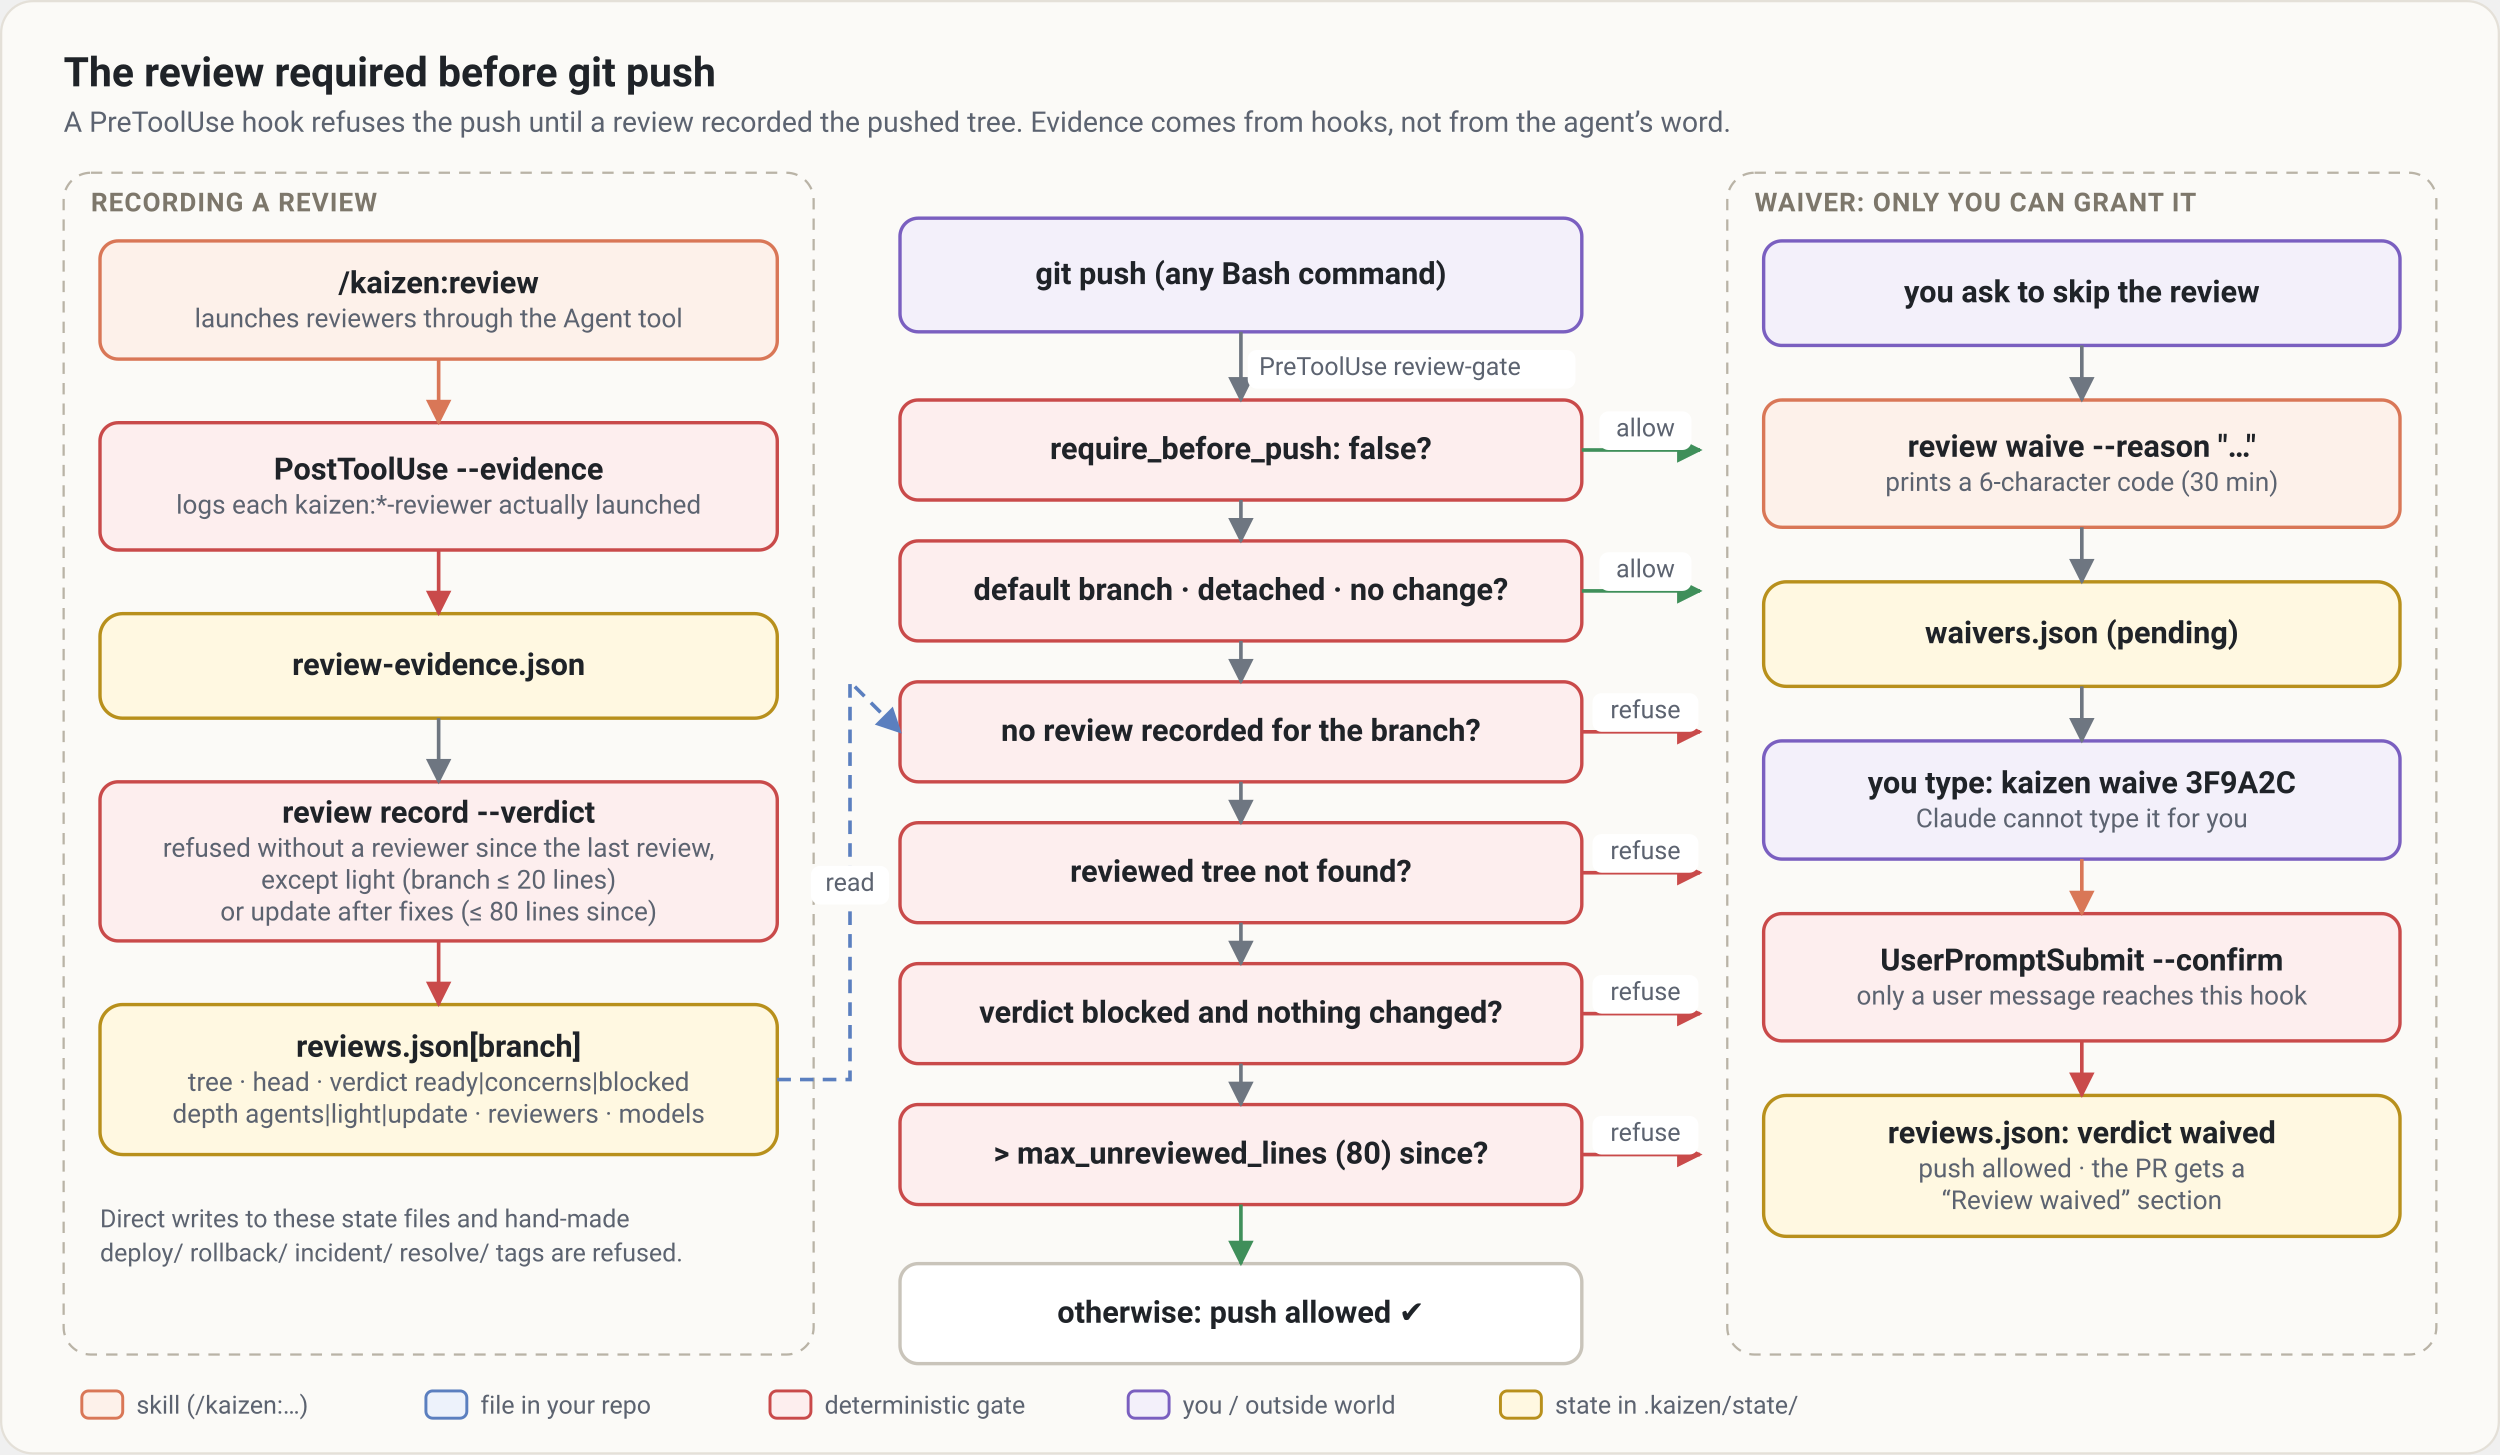
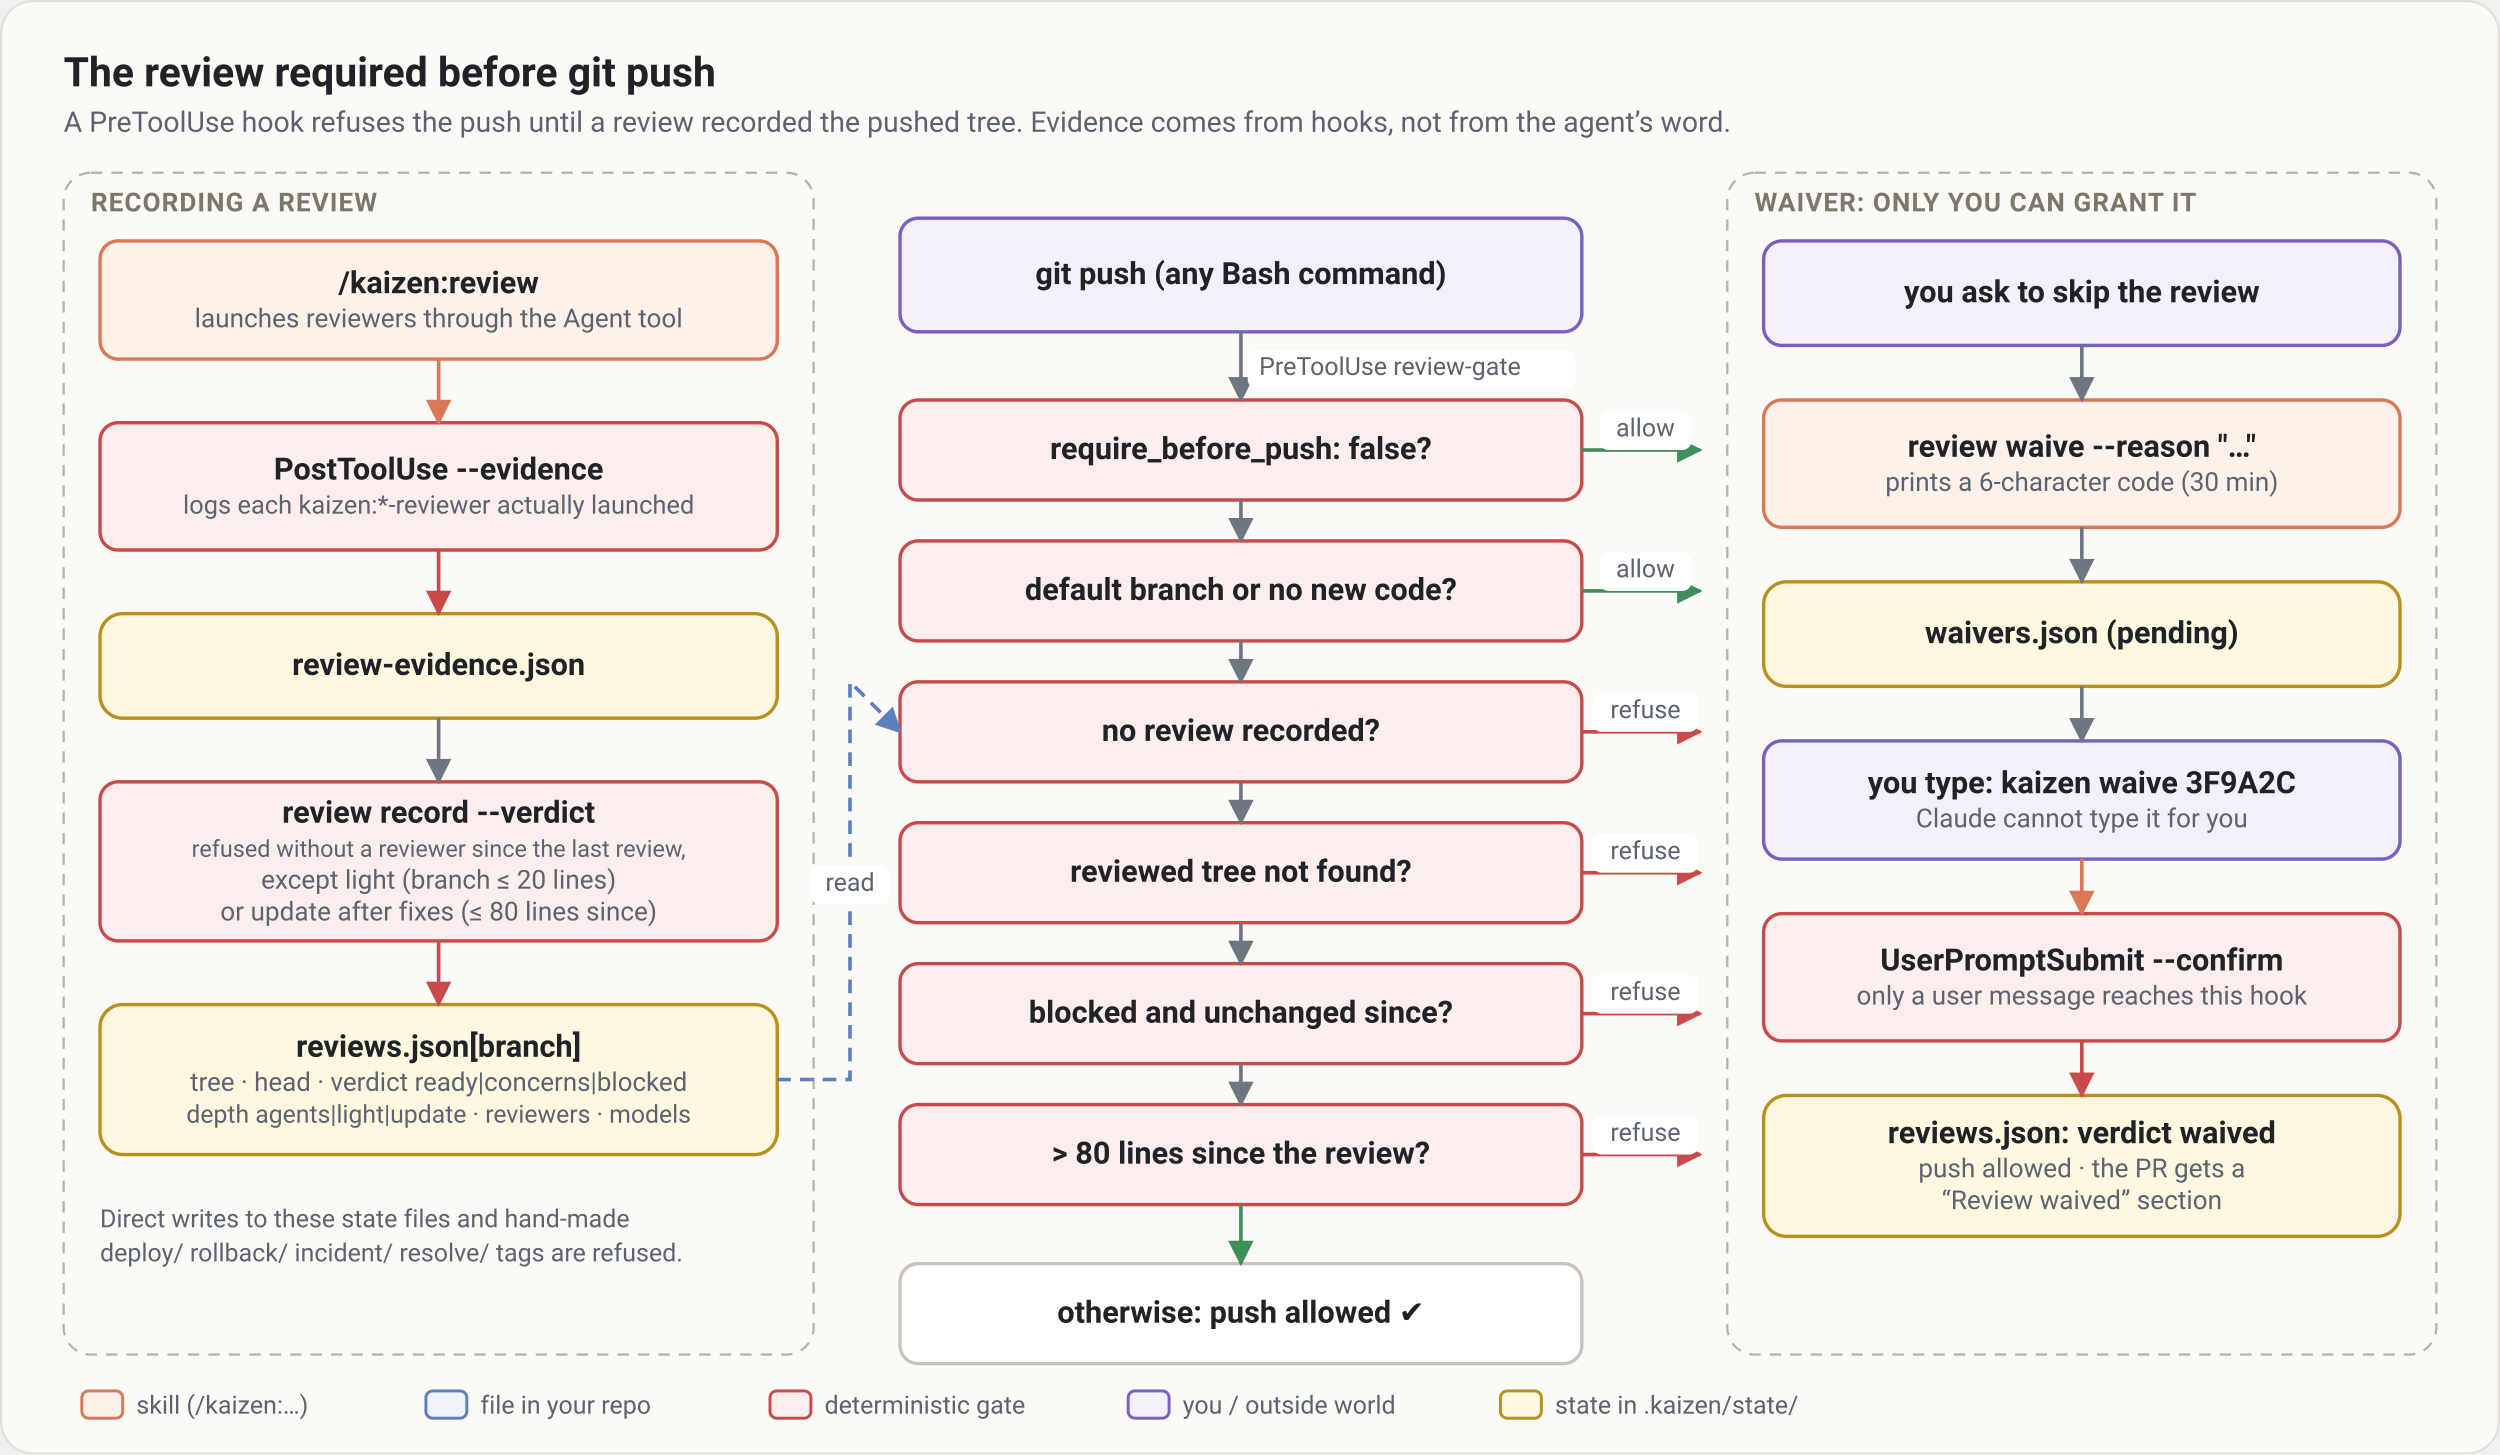
<svg xmlns="http://www.w3.org/2000/svg" width="1100" height="640" viewBox="0 0 1100 640" role="img" aria-labelledby="t d">
  <style>
  .bg { fill: #fbfaf7; stroke: #e4e0d8; }
  text { font-family: ui-sans-serif, system-ui, -apple-system, "Segoe UI", Roboto, Helvetica, Arial, sans-serif; fill: #1f2328; }
  .title { font-size: 18px; font-weight: 700; }
  .desc { font-size: 12.5px; fill: #5c6370; }
  .label { font-size: 13.5px; font-weight: 600; }
  .t12 { font-size: 12px; }
  .sub { font-size: 11.5px; fill: #5c6370; }
  .small { font-size: 11px; fill: #5c6370; }
  .edge { font-size: 11px; fill: #5c6370; }
  .mono { font-family: ui-monospace, SFMono-Regular, Menlo, Consolas, monospace; }
  .skill { fill: #fdf1ea; stroke: #d97757; }
  .artifact { fill: #edf2fb; stroke: #5b7fbf; }
  .gate { fill: #fdeeee; stroke: #c94a4a; }
  .agent { fill: #ecf6ef; stroke: #3f8f5a; }
  .outside { fill: #f3f0fa; stroke: #7a5fc0; }
  .state { fill: #fff8e1; stroke: #b8901c; }
  .plain { fill: #ffffff; stroke: #c9c4ba; }
  .region { fill: none; stroke: #b9b3a6; stroke-dasharray: 5 4; }
  .regionlabel { font-size: 11.5px; font-weight: 600; fill: #7d776b; letter-spacing: .04em; }
  .band { fill: #fff4dd; stroke: #d6a645; }
  .line { fill: none; stroke: #6e7681; stroke-width: 1.6; }
  .line.accent { stroke: #d97757; }
  .line.bad { stroke: #c94a4a; }
  .line.ok { stroke: #3f8f5a; }
  .line.blue { stroke: #5b7fbf; }
  .dashed { stroke-dasharray: 6 4; }
  .head { fill: #6e7681; }
  .head.accent { fill: #d97757; }
  .head.bad { fill: #c94a4a; }
  .head.ok { fill: #3f8f5a; }
  .head.blue { fill: #5b7fbf; }
  .pill { fill: #ffffff; stroke: none; }
  @media (prefers-color-scheme: dark) {
    .bg { fill: #161b22; stroke: #30363d; }
    text { fill: #e6edf3; }
    .desc, .sub, .small, .edge { fill: #9aa4b0; }
    .skill { fill: #3a2419; stroke: #e08b6c; }
    .artifact { fill: #1b2638; stroke: #7c9fd8; }
    .gate { fill: #3a1d1f; stroke: #e06c6c; }
    .agent { fill: #18301f; stroke: #5fb07a; }
    .outside { fill: #271f3d; stroke: #a08ae0; }
    .state { fill: #33290f; stroke: #d6b043; }
    .plain { fill: #1f2630; stroke: #4a525d; }
    .region { stroke: #5a6270; }
    .regionlabel { fill: #a39d90; }
    .band { fill: #33290f; stroke: #c99a3b; }
    .line { stroke: #9aa4b0; }
    .line.accent { stroke: #e08b6c; }
    .line.bad { stroke: #e06c6c; }
    .line.ok { stroke: #5fb07a; }
    .line.blue { stroke: #7c9fd8; }
    .head { fill: #9aa4b0; }
    .head.accent { fill: #e08b6c; }
    .head.bad { fill: #e06c6c; }
    .head.ok { fill: #5fb07a; }
    .head.blue { fill: #7c9fd8; }
    .pill { fill: #161b22; }
  }
</style>
  <defs>
    <marker id="h-default" viewBox="0 0 10 10" refX="9" refY="5" markerWidth="7" markerHeight="7" orient="auto-start-reverse">
      <path class="head" d="M0,0 L10,5 L0,10 z" />
    </marker>
    <marker id="s-default" viewBox="0 0 10 10" refX="9" refY="5" markerWidth="7" markerHeight="7" orient="auto-start-reverse">
      <path class="head" d="M0,0 L10,5 L0,10 z" />
    </marker>
    <marker id="h-accent" viewBox="0 0 10 10" refX="9" refY="5" markerWidth="7" markerHeight="7" orient="auto-start-reverse">
      <path class="head accent" d="M0,0 L10,5 L0,10 z" />
    </marker>
    <marker id="s-accent" viewBox="0 0 10 10" refX="9" refY="5" markerWidth="7" markerHeight="7" orient="auto-start-reverse">
      <path class="head accent" d="M0,0 L10,5 L0,10 z" />
    </marker>
    <marker id="h-bad" viewBox="0 0 10 10" refX="9" refY="5" markerWidth="7" markerHeight="7" orient="auto-start-reverse">
      <path class="head bad" d="M0,0 L10,5 L0,10 z" />
    </marker>
    <marker id="s-bad" viewBox="0 0 10 10" refX="9" refY="5" markerWidth="7" markerHeight="7" orient="auto-start-reverse">
      <path class="head bad" d="M0,0 L10,5 L0,10 z" />
    </marker>
    <marker id="h-ok" viewBox="0 0 10 10" refX="9" refY="5" markerWidth="7" markerHeight="7" orient="auto-start-reverse">
      <path class="head ok" d="M0,0 L10,5 L0,10 z" />
    </marker>
    <marker id="s-ok" viewBox="0 0 10 10" refX="9" refY="5" markerWidth="7" markerHeight="7" orient="auto-start-reverse">
      <path class="head ok" d="M0,0 L10,5 L0,10 z" />
    </marker>
    <marker id="h-blue" viewBox="0 0 10 10" refX="9" refY="5" markerWidth="7" markerHeight="7" orient="auto-start-reverse">
      <path class="head blue" d="M0,0 L10,5 L0,10 z" />
    </marker>
    <marker id="s-blue" viewBox="0 0 10 10" refX="9" refY="5" markerWidth="7" markerHeight="7" orient="auto-start-reverse">
      <path class="head blue" d="M0,0 L10,5 L0,10 z" />
    </marker>
  </defs>
  <rect class="bg" x="0.5" y="0.5" width="1099" height="639" rx="14" />
  <text class="title" x="28" y="38">The review required before git push</text>
  <text class="desc" x="28" y="58">A PreToolUse hook refuses the push until a review recorded the pushed tree. Evidence comes from hooks, not from the agent’s word.</text>
  <rect class="region" x="28" y="76" width="330" height="520" rx="12" />
  <text class="regionlabel" x="40" y="93">RECORDING A REVIEW</text>
  <rect class="skill" x="44" y="106" width="298" height="52" rx="8" stroke-width="1.5" />
  <text class="label" x="193" y="129" text-anchor="middle">/kaizen:review</text>
  <text class="sub" x="193" y="144" text-anchor="middle">launches reviewers through the Agent tool</text>
  <rect class="gate" x="44" y="186" width="298" height="56" rx="8" stroke-width="1.5" />
  <text class="label" x="193" y="211" text-anchor="middle">PostToolUse --evidence</text>
-   <text class="sub" x="193" y="226" text-anchor="middle">logs each kaizen:*-reviewer actually launched</text>
+   <text class="sub" x="193" y="226" text-anchor="middle" style="font-size:11.2px">logs each kaizen:*-reviewer actually launched</text>
  <rect class="state" x="44" y="270" width="298" height="46" rx="10" stroke-width="1.5" />
  <text class="label" x="193" y="297" text-anchor="middle">review-evidence.json</text>
  <rect class="gate" x="44" y="344" width="298" height="70" rx="8" stroke-width="1.5" />
  <text class="label" x="193" y="362" text-anchor="middle">review record --verdict</text>
-   <text class="sub" x="193" y="377" text-anchor="middle">refused without a reviewer since the last review,</text>
+   <text class="sub" x="193" y="377" text-anchor="middle" style="font-size:10.3px">refused without a reviewer since the last review,</text>
  <text class="sub" x="193" y="391" text-anchor="middle">except light (branch ≤ 20 lines)</text>
  <text class="sub" x="193" y="405" text-anchor="middle">or update after fixes (≤ 80 lines since)</text>
  <rect class="state" x="44" y="442" width="298" height="66" rx="10" stroke-width="1.5" />
  <text class="label" x="193" y="465" text-anchor="middle">reviews.json[branch]</text>
-   <text class="sub" x="193" y="480" text-anchor="middle">tree · head · verdict ready|concerns|blocked</text>
-   <text class="sub" x="193" y="494" text-anchor="middle">depth agents|light|update · reviewers · models</text>
+   <text class="sub" x="193" y="480" text-anchor="middle" style="font-size:11.4px">tree · head · verdict ready|concerns|blocked</text>
+   <text class="sub" x="193" y="494" text-anchor="middle" style="font-size:10.9px">depth agents|light|update · reviewers · models</text>
  <path class="line accent" d="M193,158 L193,186" marker-end="url(#h-accent)" />
  <path class="line bad" d="M193,242 L193,270" marker-end="url(#h-bad)" />
  <path class="line" d="M193,316 L193,344" marker-end="url(#h-default)" />
  <path class="line bad" d="M193,414 L193,442" marker-end="url(#h-bad)" />
  <text class="small" x="44" y="540" text-anchor="start">Direct writes to these state files and hand-made</text>
  <text class="small" x="44" y="555" text-anchor="start">deploy/ rollback/ incident/ resolve/ tags are refused.</text>
  <rect class="outside" x="396" y="96" width="300" height="50" rx="8" stroke-width="1.5" />
  <text class="label" x="546" y="125" text-anchor="middle">git push (any Bash command)</text>
  <rect class="gate" x="396" y="176" width="300" height="44" rx="8" stroke-width="1.5" />
  <text class="label" x="546" y="202" text-anchor="middle">require_before_push: false?</text>
  <rect class="gate" x="396" y="238" width="300" height="44" rx="8" stroke-width="1.5" />
-   <text class="label" x="546" y="264" text-anchor="middle">default branch · detached · no change?</text>
+   <text class="label" x="546" y="264" text-anchor="middle">default branch or no new code?</text>
  <rect class="gate" x="396" y="300" width="300" height="44" rx="8" stroke-width="1.5" />
-   <text class="label" x="546" y="326" text-anchor="middle">no review recorded for the branch?</text>
+   <text class="label" x="546" y="326" text-anchor="middle">no review recorded?</text>
  <rect class="gate" x="396" y="362" width="300" height="44" rx="8" stroke-width="1.5" />
  <text class="label" x="546" y="388" text-anchor="middle">reviewed tree not found?</text>
  <rect class="gate" x="396" y="424" width="300" height="44" rx="8" stroke-width="1.5" />
-   <text class="label" x="546" y="450" text-anchor="middle">verdict blocked and nothing changed?</text>
+   <text class="label" x="546" y="450" text-anchor="middle">blocked and unchanged since?</text>
  <rect class="gate" x="396" y="486" width="300" height="44" rx="8" stroke-width="1.5" />
-   <text class="label" x="546" y="512" text-anchor="middle">&gt; max_unreviewed_lines (80) since?</text>
+   <text class="label" x="546" y="512" text-anchor="middle">&gt; 80 lines since the review?</text>
  <path class="line" d="M546,146 L546,176" marker-end="url(#h-default)" />
  <rect class="pill" x="549" y="154" width="144.2" height="17" rx="4" />
  <text class="edge" x="554" y="165" text-anchor="start">PreToolUse review-gate</text>
  <path class="line" d="M546,220 L546,238" marker-end="url(#h-default)" />
  <path class="line" d="M546,282 L546,300" marker-end="url(#h-default)" />
  <path class="line" d="M546,344 L546,362" marker-end="url(#h-default)" />
  <path class="line" d="M546,406 L546,424" marker-end="url(#h-default)" />
  <path class="line" d="M546,468 L546,486" marker-end="url(#h-default)" />
  <path class="line ok" d="M696,198 L748,198" marker-end="url(#h-ok)" />
  <rect class="pill" x="703.75" y="181" width="40.5" height="17" rx="4" />
  <text class="edge" x="724" y="192" text-anchor="middle">allow</text>
  <path class="line ok" d="M696,260 L748,260" marker-end="url(#h-ok)" />
  <rect class="pill" x="703.75" y="243" width="40.5" height="17" rx="4" />
  <text class="edge" x="724" y="254" text-anchor="middle">allow</text>
  <path class="line bad" d="M696,322 L748,322" marker-end="url(#h-bad)" />
  <rect class="pill" x="700.7" y="305" width="46.6" height="17" rx="4" />
  <text class="edge" x="724" y="316" text-anchor="middle">refuse</text>
  <path class="line bad" d="M696,384 L748,384" marker-end="url(#h-bad)" />
  <rect class="pill" x="700.7" y="367" width="46.6" height="17" rx="4" />
  <text class="edge" x="724" y="378" text-anchor="middle">refuse</text>
  <path class="line bad" d="M696,446 L748,446" marker-end="url(#h-bad)" />
  <rect class="pill" x="700.7" y="429" width="46.6" height="17" rx="4" />
  <text class="edge" x="724" y="440" text-anchor="middle">refuse</text>
  <path class="line bad" d="M696,508 L748,508" marker-end="url(#h-bad)" />
  <rect class="pill" x="700.7" y="491" width="46.6" height="17" rx="4" />
  <text class="edge" x="724" y="502" text-anchor="middle">refuse</text>
  <rect class="plain" x="396" y="556" width="300" height="44" rx="8" stroke-width="1.5" />
  <text class="label" x="546" y="582" text-anchor="middle">otherwise: push allowed ✔</text>
  <path class="line ok" d="M546,530 L546,556" marker-end="url(#h-ok)" />
  <path class="line blue dashed" d="M342,475 L374,475 L374,300 L396,322" marker-end="url(#h-blue)" />
  <rect class="pill" x="356.8" y="381" width="34.4" height="17" rx="4" />
  <text class="edge" x="374" y="392" text-anchor="middle">read</text>
  <rect class="region" x="760" y="76" width="312" height="520" rx="12" />
  <text class="regionlabel" x="772" y="93">WAIVER: ONLY YOU CAN GRANT IT</text>
  <rect class="outside" x="776" y="106" width="280" height="46" rx="8" stroke-width="1.5" />
  <text class="label" x="916" y="133" text-anchor="middle">you ask to skip the review</text>
  <rect class="skill" x="776" y="176" width="280" height="56" rx="8" stroke-width="1.5" />
  <text class="label" x="916" y="201" text-anchor="middle">review waive --reason "…"</text>
  <text class="sub" x="916" y="216" text-anchor="middle">prints a 6-character code (30 min)</text>
  <rect class="state" x="776" y="256" width="280" height="46" rx="10" stroke-width="1.5" />
  <text class="label" x="916" y="283" text-anchor="middle">waivers.json (pending)</text>
  <rect class="outside" x="776" y="326" width="280" height="52" rx="8" stroke-width="1.5" />
  <text class="label" x="916" y="349" text-anchor="middle">you type: kaizen waive 3F9A2C</text>
  <text class="sub" x="916" y="364" text-anchor="middle">Claude cannot type it for you</text>
  <rect class="gate" x="776" y="402" width="280" height="56" rx="8" stroke-width="1.5" />
  <text class="label" x="916" y="427" text-anchor="middle">UserPromptSubmit --confirm</text>
  <text class="sub" x="916" y="442" text-anchor="middle">only a user message reaches this hook</text>
  <rect class="state" x="776" y="482" width="280" height="62" rx="10" stroke-width="1.5" />
  <text class="label" x="916" y="503" text-anchor="middle">reviews.json: verdict waived</text>
  <text class="sub" x="916" y="518" text-anchor="middle">push allowed · the PR gets a</text>
  <text class="sub" x="916" y="532" text-anchor="middle">“Review waived” section</text>
  <path class="line" d="M916,152 L916,176" marker-end="url(#h-default)" />
  <path class="line" d="M916,232 L916,256" marker-end="url(#h-default)" />
  <path class="line" d="M916,302 L916,326" marker-end="url(#h-default)" />
  <path class="line accent" d="M916,378 L916,402" marker-end="url(#h-accent)" />
  <path class="line bad" d="M916,458 L916,482" marker-end="url(#h-bad)" />
  <rect class="skill" x="36" y="612" width="18" height="12" rx="3" stroke-width="1.3" />
  <text class="small" x="60" y="622">skill (/kaizen:…)</text>
  <rect class="artifact" x="187.4" y="612" width="18" height="12" rx="3" stroke-width="1.3" />
  <text class="small" x="211.4" y="622">file in your repo</text>
  <rect class="gate" x="338.8" y="612" width="18" height="12" rx="3" stroke-width="1.3" />
  <text class="small" x="362.8" y="622">deterministic gate</text>
  <rect class="outside" x="496.4" y="612" width="18" height="12" rx="3" stroke-width="1.3" />
  <text class="small" x="520.4" y="622">you / outside world</text>
  <rect class="state" x="660.2" y="612" width="18" height="12" rx="3" stroke-width="1.3" />
  <text class="small" x="684.2" y="622">state in .kaizen/state/</text>
</svg>
